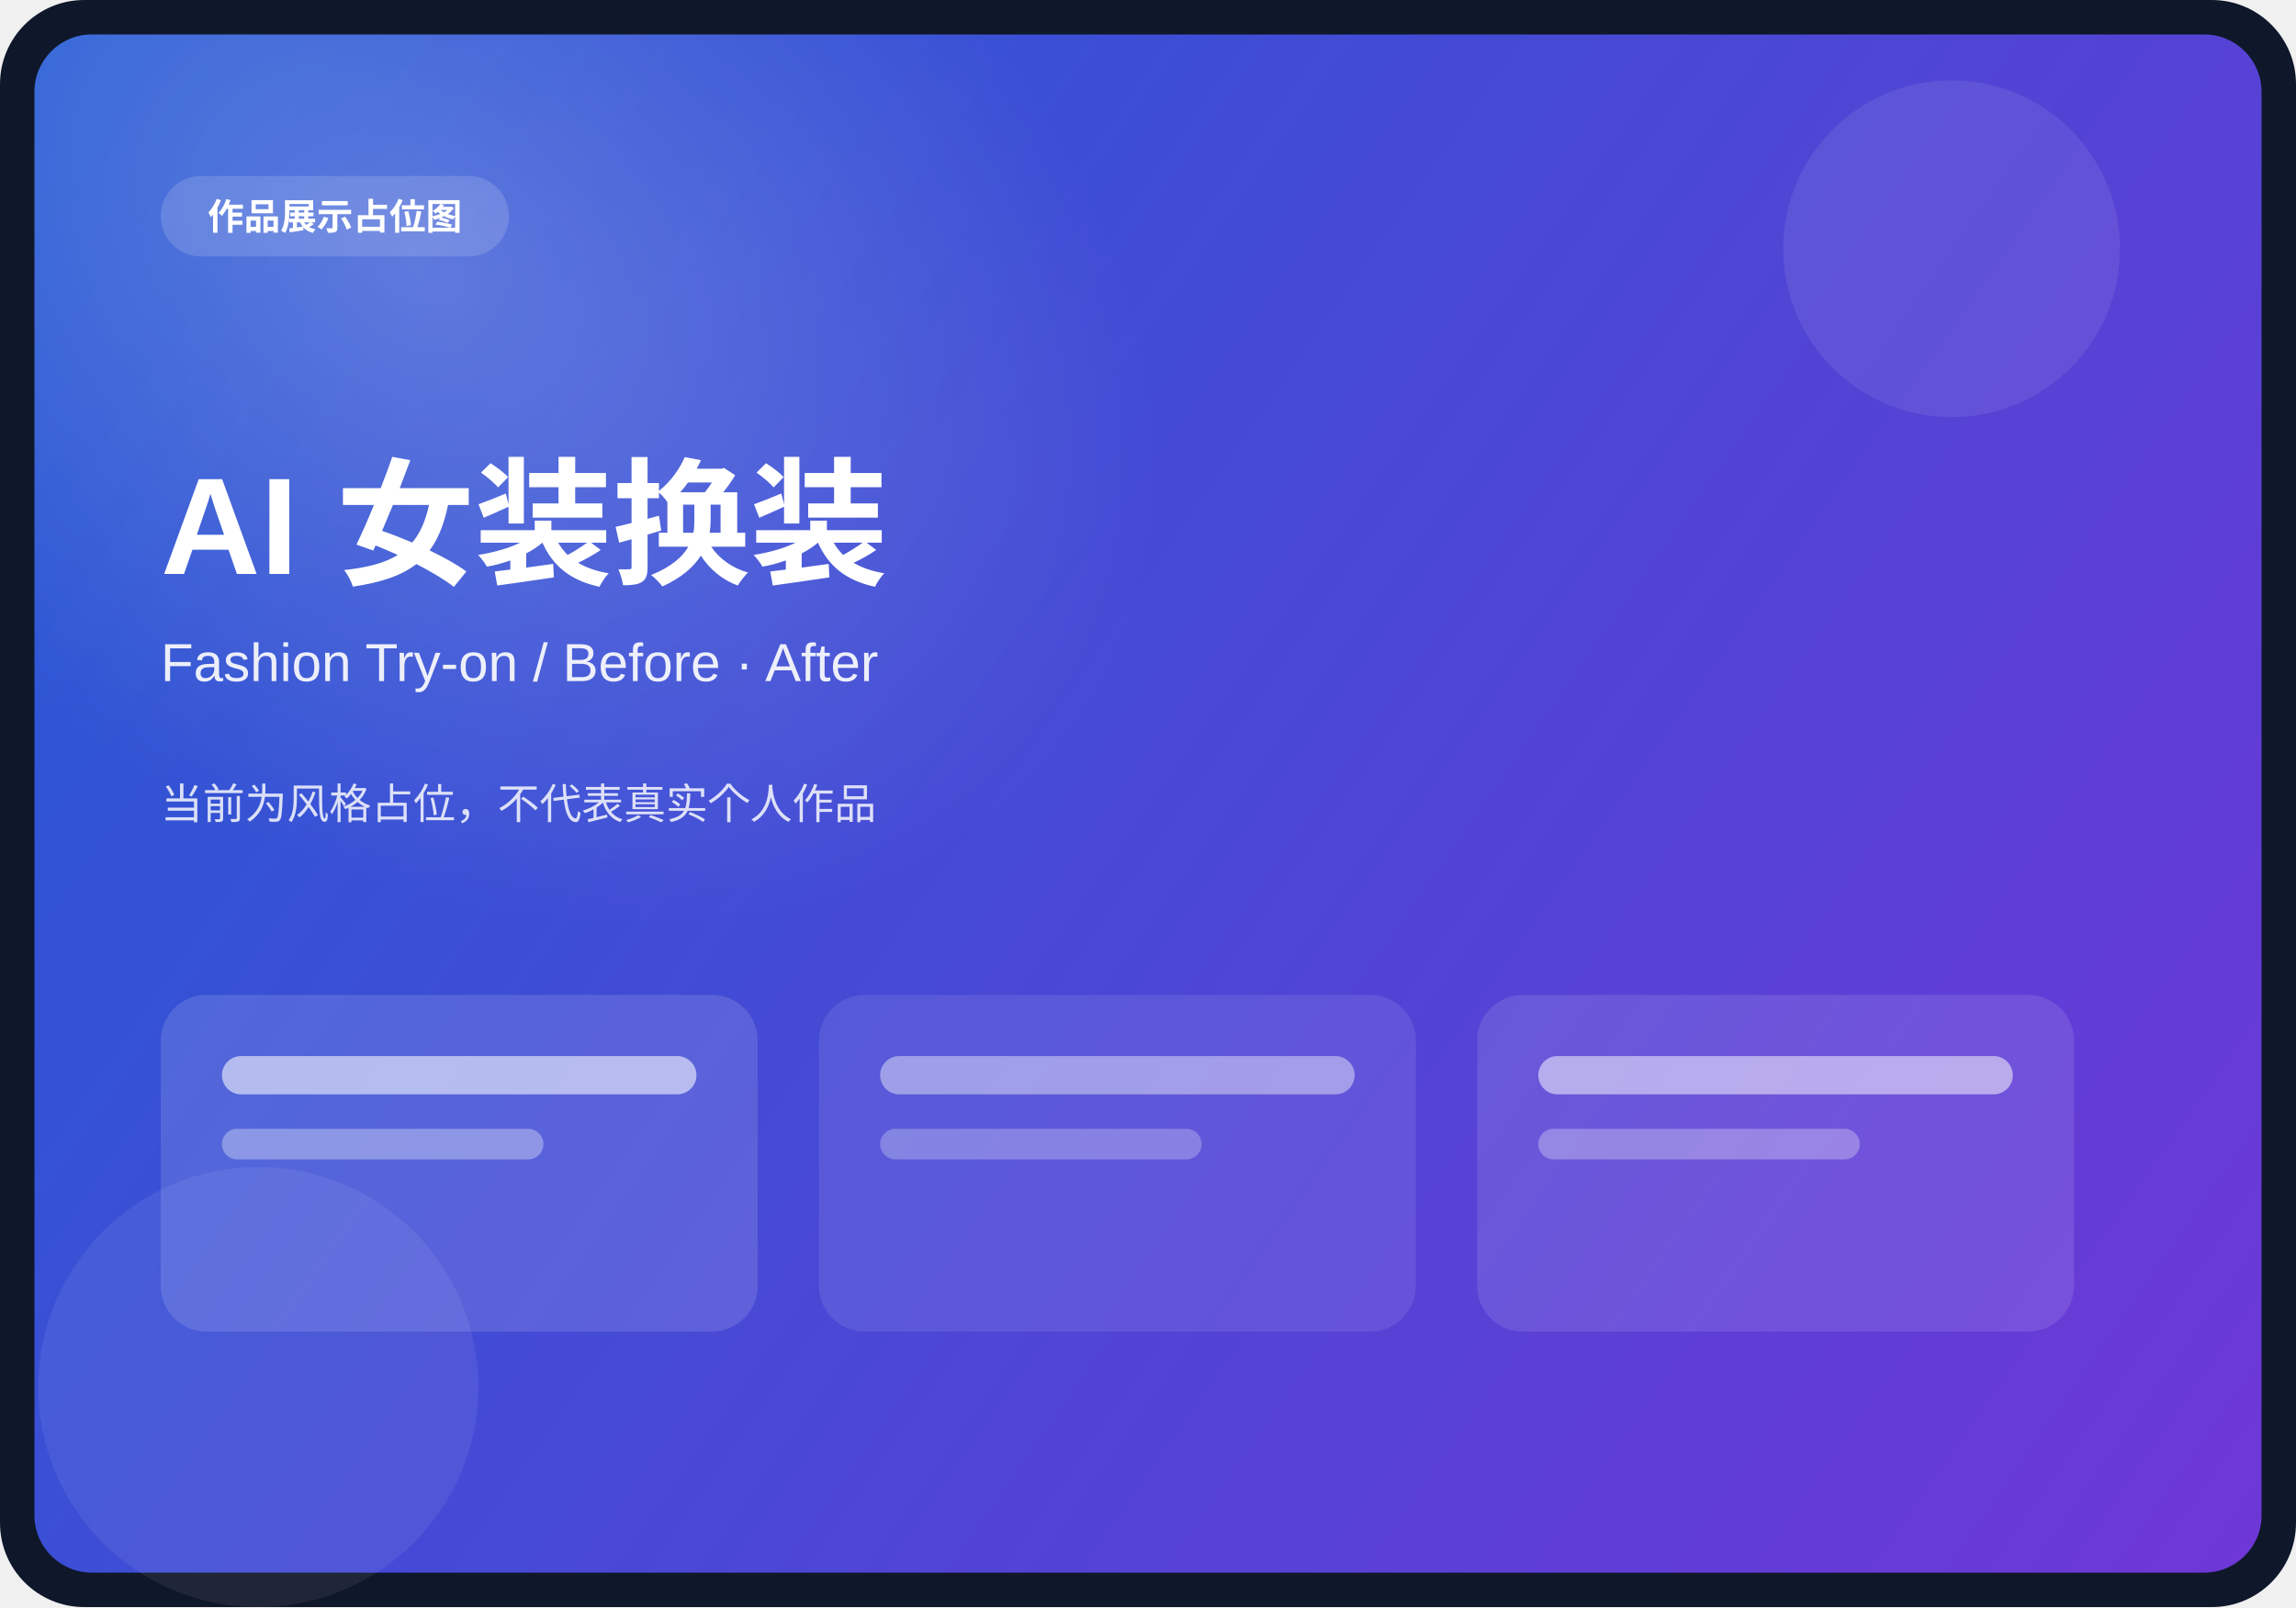
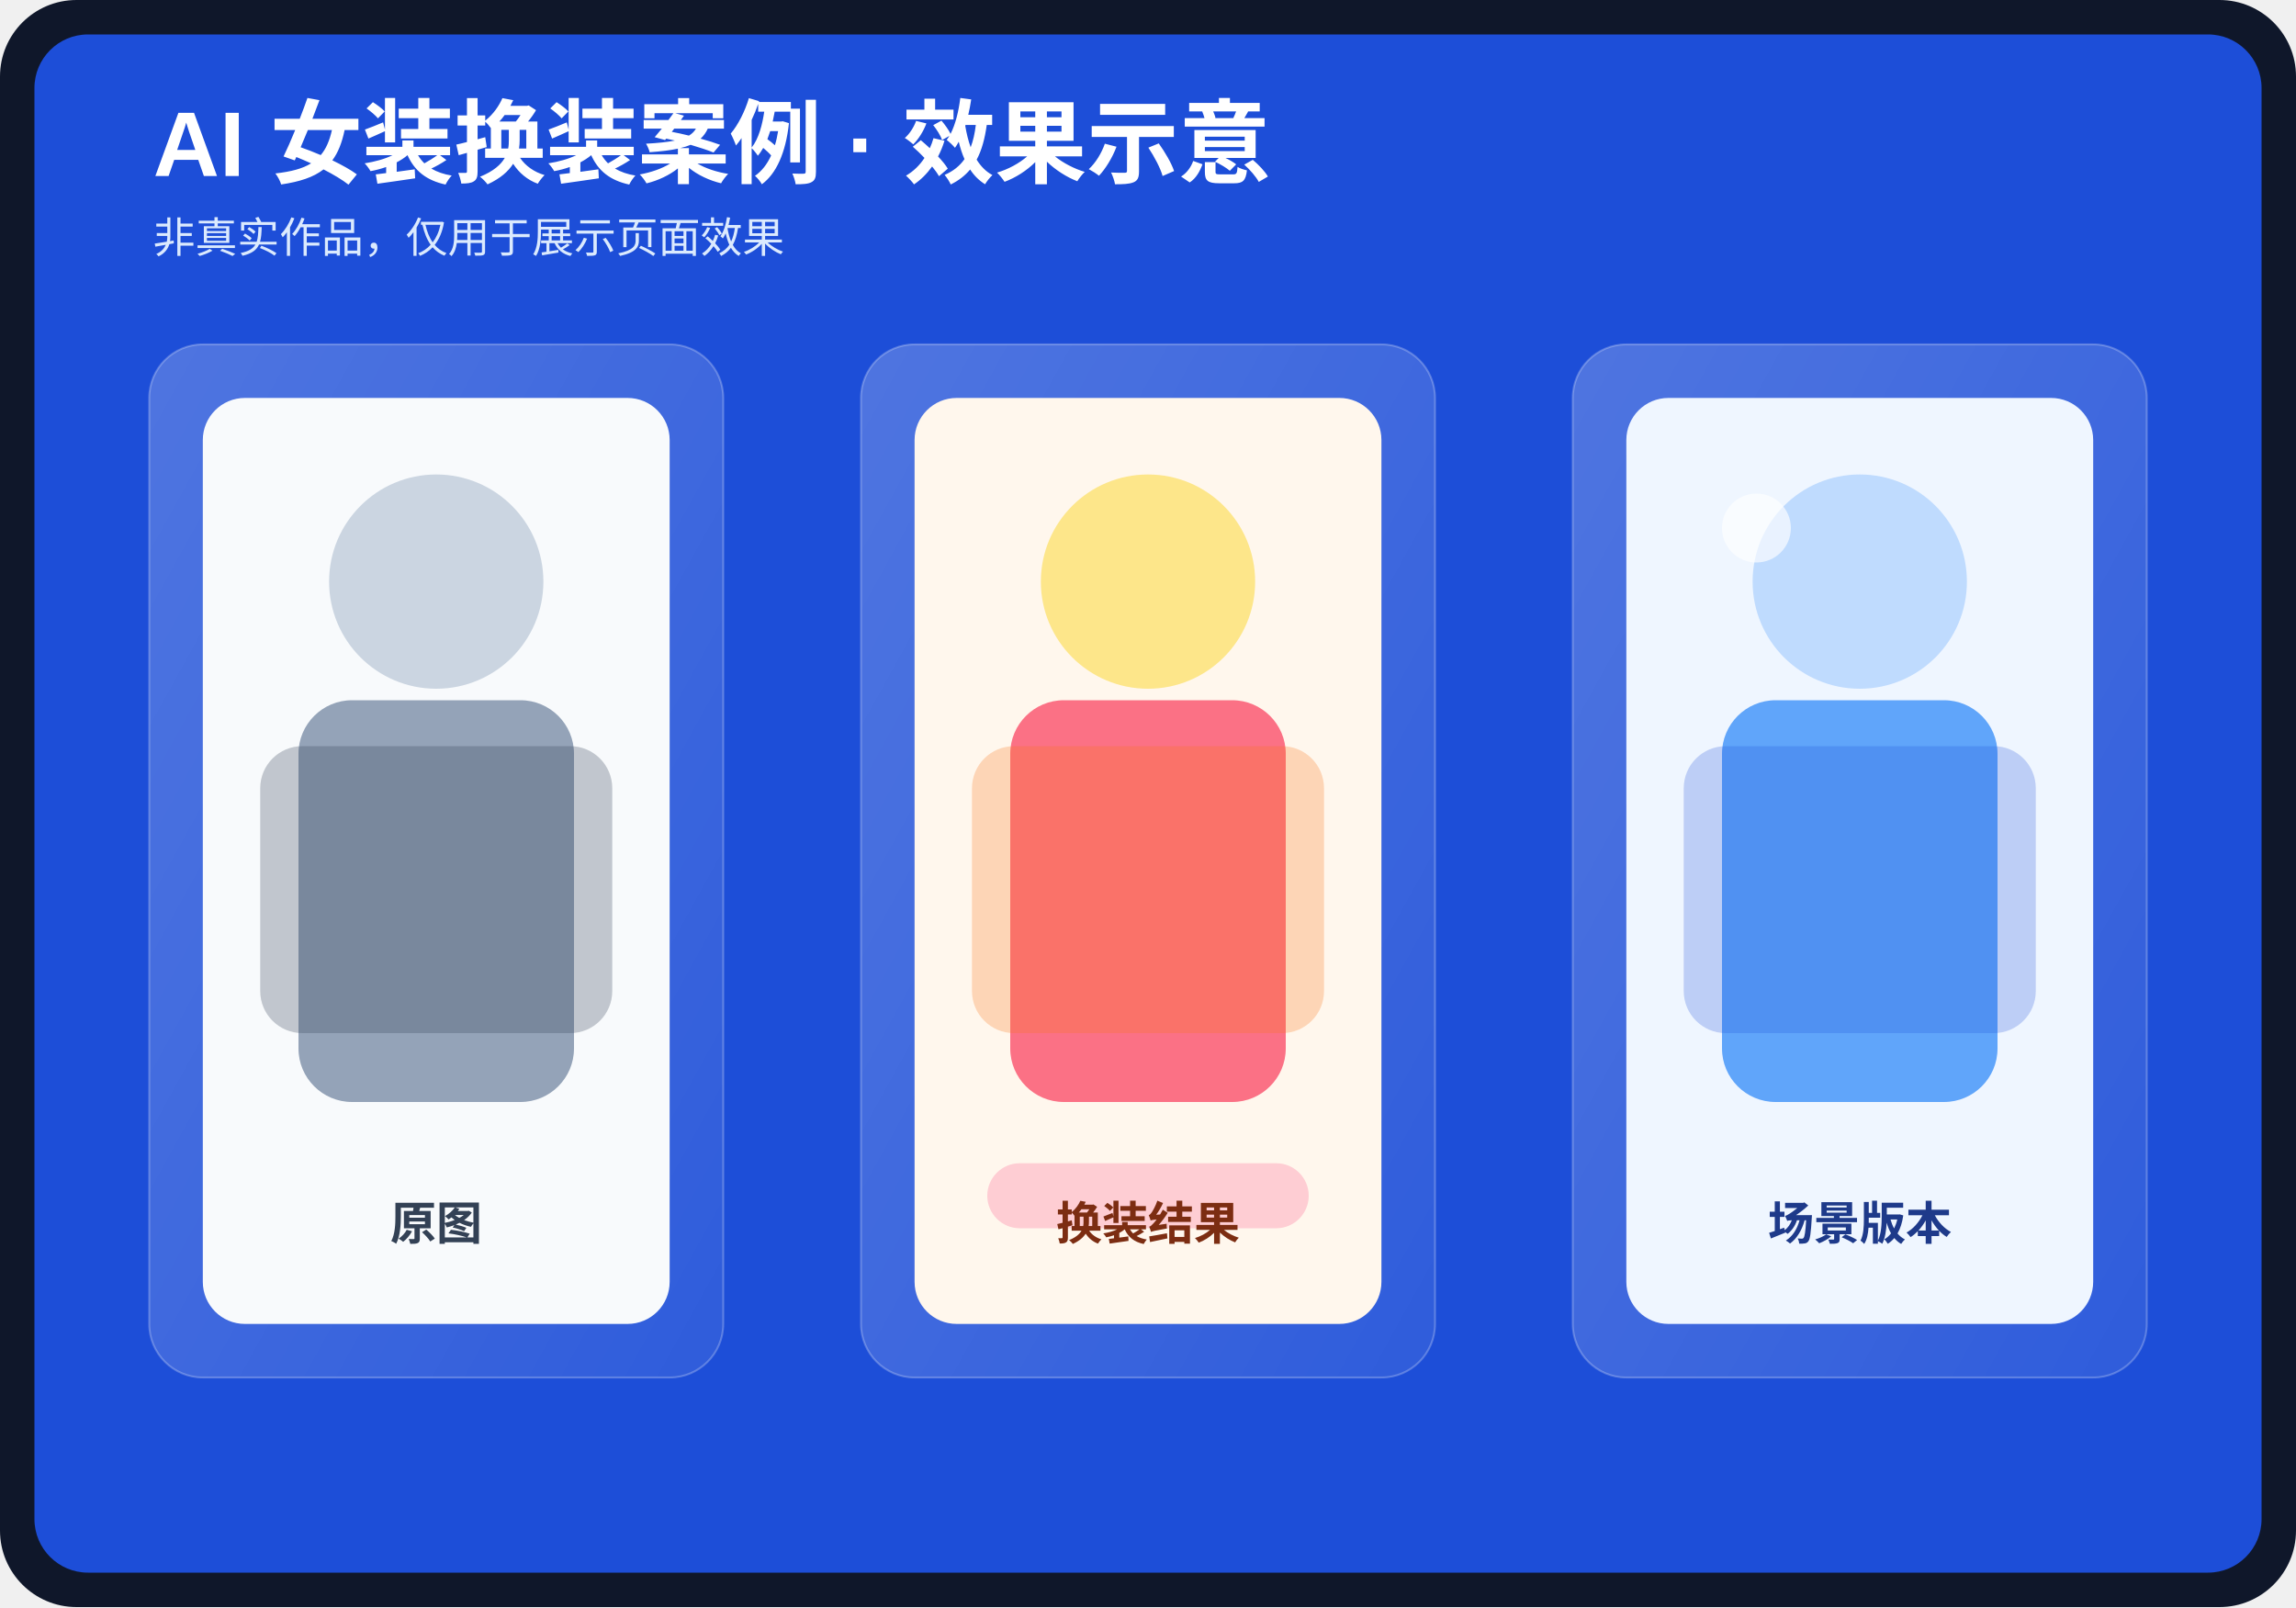
<svg xmlns="http://www.w3.org/2000/svg" width="1200" height="840" viewBox="0 0 1200 840" fill="none">
  <defs>
-     <linearGradient id="g" x1="0" y1="0" x2="1200" y2="840" gradientUnits="userSpaceOnUse">
-       <stop stop-color="#2563eb" />
+     <linearGradient id="bg" x1="0" y1="0" x2="1200" y2="840">
+       <stop stop-color="#1d4ed8" />
      <stop offset="1" stop-color="#7c3aed" />
    </linearGradient>
-     <radialGradient id="r" cx="0" cy="0" r="1" gradientUnits="userSpaceOnUse" gradientTransform="translate(220 140) rotate(35) scale(420 300)">
-       <stop stop-color="white" stop-opacity="0.22" />
-       <stop offset="1" stop-color="white" stop-opacity="0" />
-     </radialGradient>
+     <linearGradient id="card" x1="0" y1="0" x2="1" y2="1">
+       <stop stop-color="#ffffff" stop-opacity="0.22" />
+       <stop offset="1" stop-color="#ffffff" stop-opacity="0.08" />
+     </linearGradient>
  </defs>
-   <rect width="1200" height="840" rx="44" fill="#0f172a" />
-   <rect x="18" y="18" width="1164" height="804" rx="30" fill="url(#g)" opacity="0.88" />
-   <rect x="18" y="18" width="1164" height="804" rx="30" fill="url(#r)" />
-   <circle cx="1020" cy="130" r="88" fill="white" fill-opacity="0.08" />
-   <circle cx="135" cy="725" r="115" fill="white" fill-opacity="0.07" />
-   <rect x="84" y="92" width="182" height="42" rx="21" fill="white" fill-opacity="0.15" />
-   <text x="175" y="120" text-anchor="middle" font-family="Microsoft YaHei, PingFang SC, Arial, sans-serif" font-size="19" font-weight="700" fill="white">作品展示占位图</text>
-   <text x="84" y="300" font-family="Microsoft YaHei, PingFang SC, Arial, sans-serif" font-size="72" font-weight="800" fill="white">AI 女装换装</text>
-   <text x="84" y="356" font-family="Microsoft YaHei, PingFang SC, Arial, sans-serif" font-size="28" font-weight="500" fill="rgba(255,255,255,0.9)">Fashion Try-on / Before · After</text>
-   <text x="84" y="428" font-family="Microsoft YaHei, PingFang SC, Arial, sans-serif" font-size="22" font-weight="500" fill="rgba(255,255,255,0.82)">当前为风格占位，不代表真实个人作品</text>
-   <g opacity="0.92">
-     <rect x="84" y="520" width="312" height="176" rx="24" fill="rgba(255,255,255,0.14)" />
-     <rect x="428" y="520" width="312" height="176" rx="24" fill="rgba(255,255,255,0.10)" />
-     <rect x="772" y="520" width="312" height="176" rx="24" fill="rgba(255,255,255,0.12)" />
-     <rect x="116" y="552" width="248" height="20" rx="10" fill="rgba(255,255,255,0.62)" />
-     <rect x="460" y="552" width="248" height="20" rx="10" fill="rgba(255,255,255,0.46)" />
-     <rect x="804" y="552" width="248" height="20" rx="10" fill="rgba(255,255,255,0.56)" />
-     <rect x="116" y="590" width="168" height="16" rx="8" fill="rgba(255,255,255,0.36)" />
-     <rect x="460" y="590" width="168" height="16" rx="8" fill="rgba(255,255,255,0.28)" />
-     <rect x="804" y="590" width="168" height="16" rx="8" fill="rgba(255,255,255,0.32)" />
+   <rect width="1200" height="840" rx="40" fill="#0f172a" />
+   <rect x="18" y="18" width="1164" height="804" rx="28" fill="url(#bg)" />
+   <text x="80" y="92" fill="white" font-family="Microsoft YaHei, Arial" font-size="48" font-weight="800">AI 女装换装案例 · 效果示意</text>
+   <text x="80" y="132" fill="#dbeafe" font-family="Microsoft YaHei, Arial" font-size="22">非真实作品，仅用于展示页面效果</text>
+   <g transform="translate(78,180)">
+     <rect width="300" height="540" rx="28" fill="url(#card)" stroke="rgba(255,255,255,0.25)" />
+     <rect x="28" y="28" width="244" height="484" rx="22" fill="#f8fafc" />
+     <circle cx="150" cy="124" r="56" fill="#cbd5e1" />
+     <rect x="78" y="186" width="144" height="210" rx="28" fill="#94a3b8" />
+     <rect x="58" y="210" width="184" height="150" rx="22" fill="#334155" opacity="0.28" />
+     <text x="150" y="468" text-anchor="middle" fill="#334155" font-family="Microsoft YaHei, Arial" font-size="24" font-weight="700">原图</text>
+   </g>
+   <g transform="translate(450,180)">
+     <rect width="300" height="540" rx="28" fill="url(#card)" stroke="rgba(255,255,255,0.25)" />
+     <rect x="28" y="28" width="244" height="484" rx="22" fill="#fff7ed" />
+     <circle cx="150" cy="124" r="56" fill="#fde68a" />
+     <rect x="78" y="186" width="144" height="210" rx="28" fill="#fb7185" />
+     <rect x="58" y="210" width="184" height="150" rx="22" fill="#f97316" opacity="0.26" />
+     <rect x="66" y="428" width="168" height="34" rx="17" fill="#fecdd3" />
+     <text x="150" y="468" text-anchor="middle" fill="#7c2d12" font-family="Microsoft YaHei, Arial" font-size="24" font-weight="700">换装结果</text>
+   </g>
+   <g transform="translate(822,180)">
+     <rect width="300" height="540" rx="28" fill="url(#card)" stroke="rgba(255,255,255,0.25)" />
+     <rect x="28" y="28" width="244" height="484" rx="22" fill="#eff6ff" />
+     <circle cx="150" cy="124" r="56" fill="#bfdbfe" />
+     <rect x="78" y="186" width="144" height="210" rx="28" fill="#60a5fa" />
+     <rect x="58" y="210" width="184" height="150" rx="22" fill="#1d4ed8" opacity="0.24" />
+     <circle cx="96" cy="96" r="18" fill="#ffffff" opacity="0.65" />
+     <text x="150" y="468" text-anchor="middle" fill="#1e3a8a" font-family="Microsoft YaHei, Arial" font-size="24" font-weight="700">场景版本</text>
  </g>
</svg>
